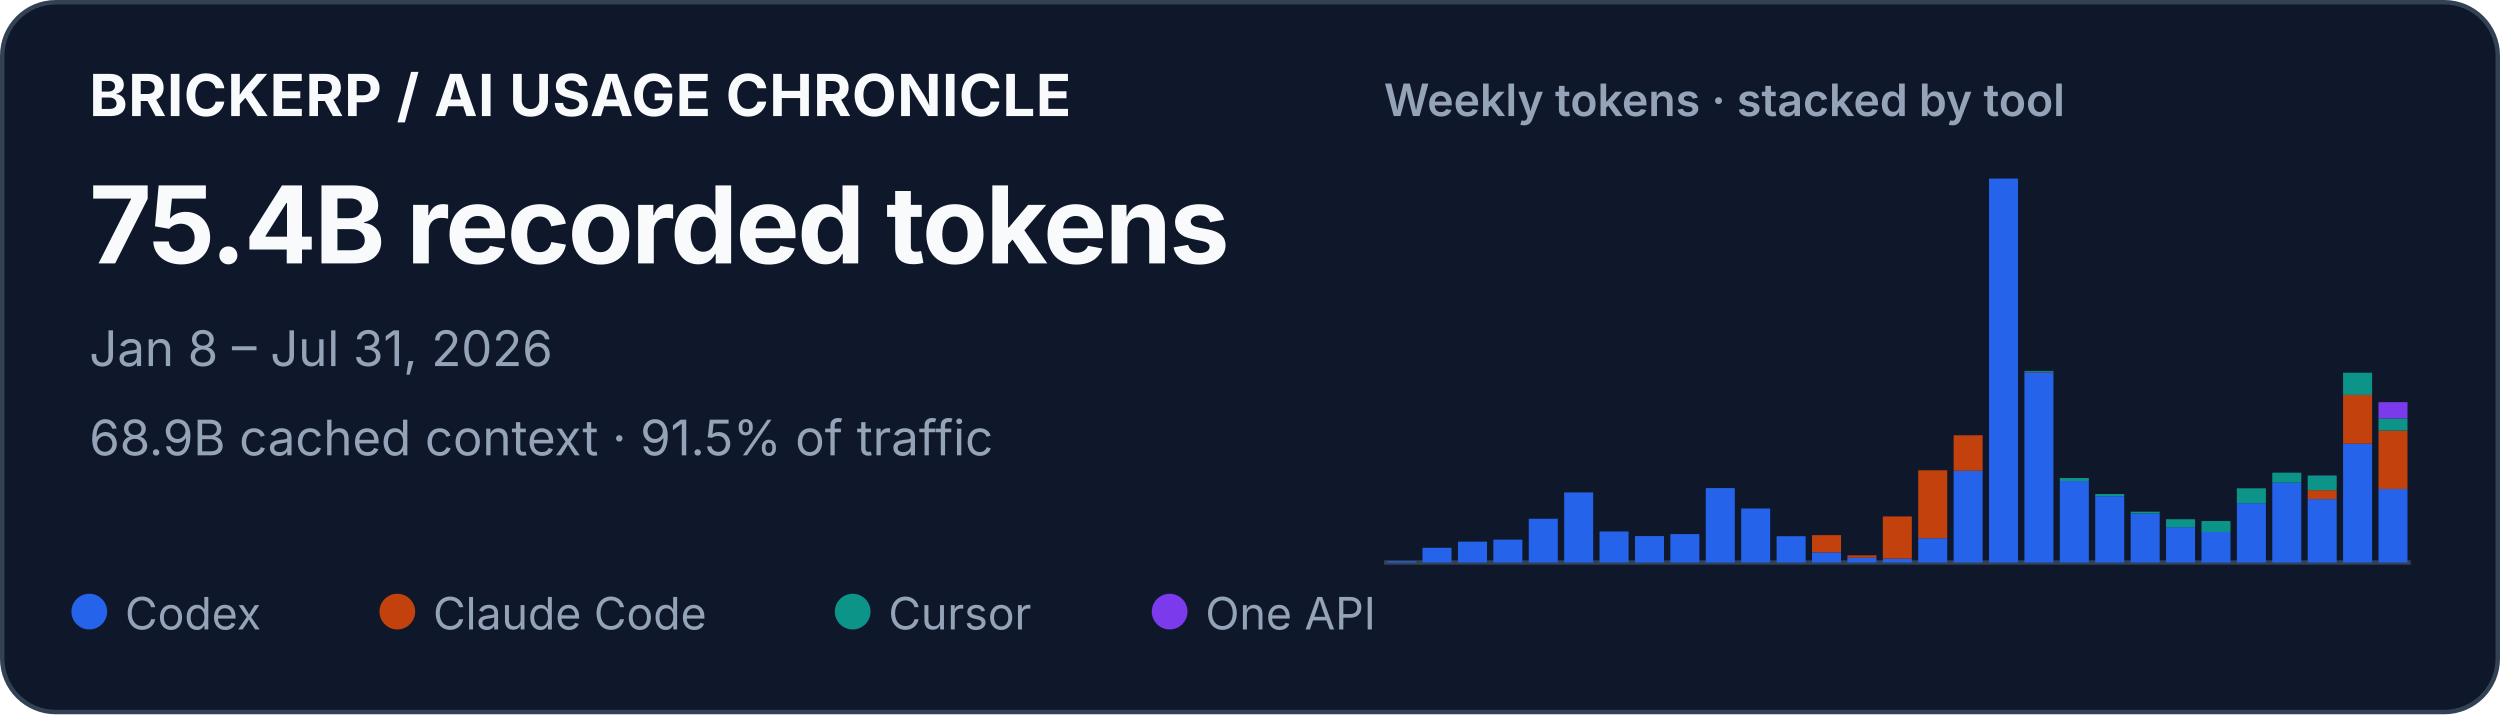
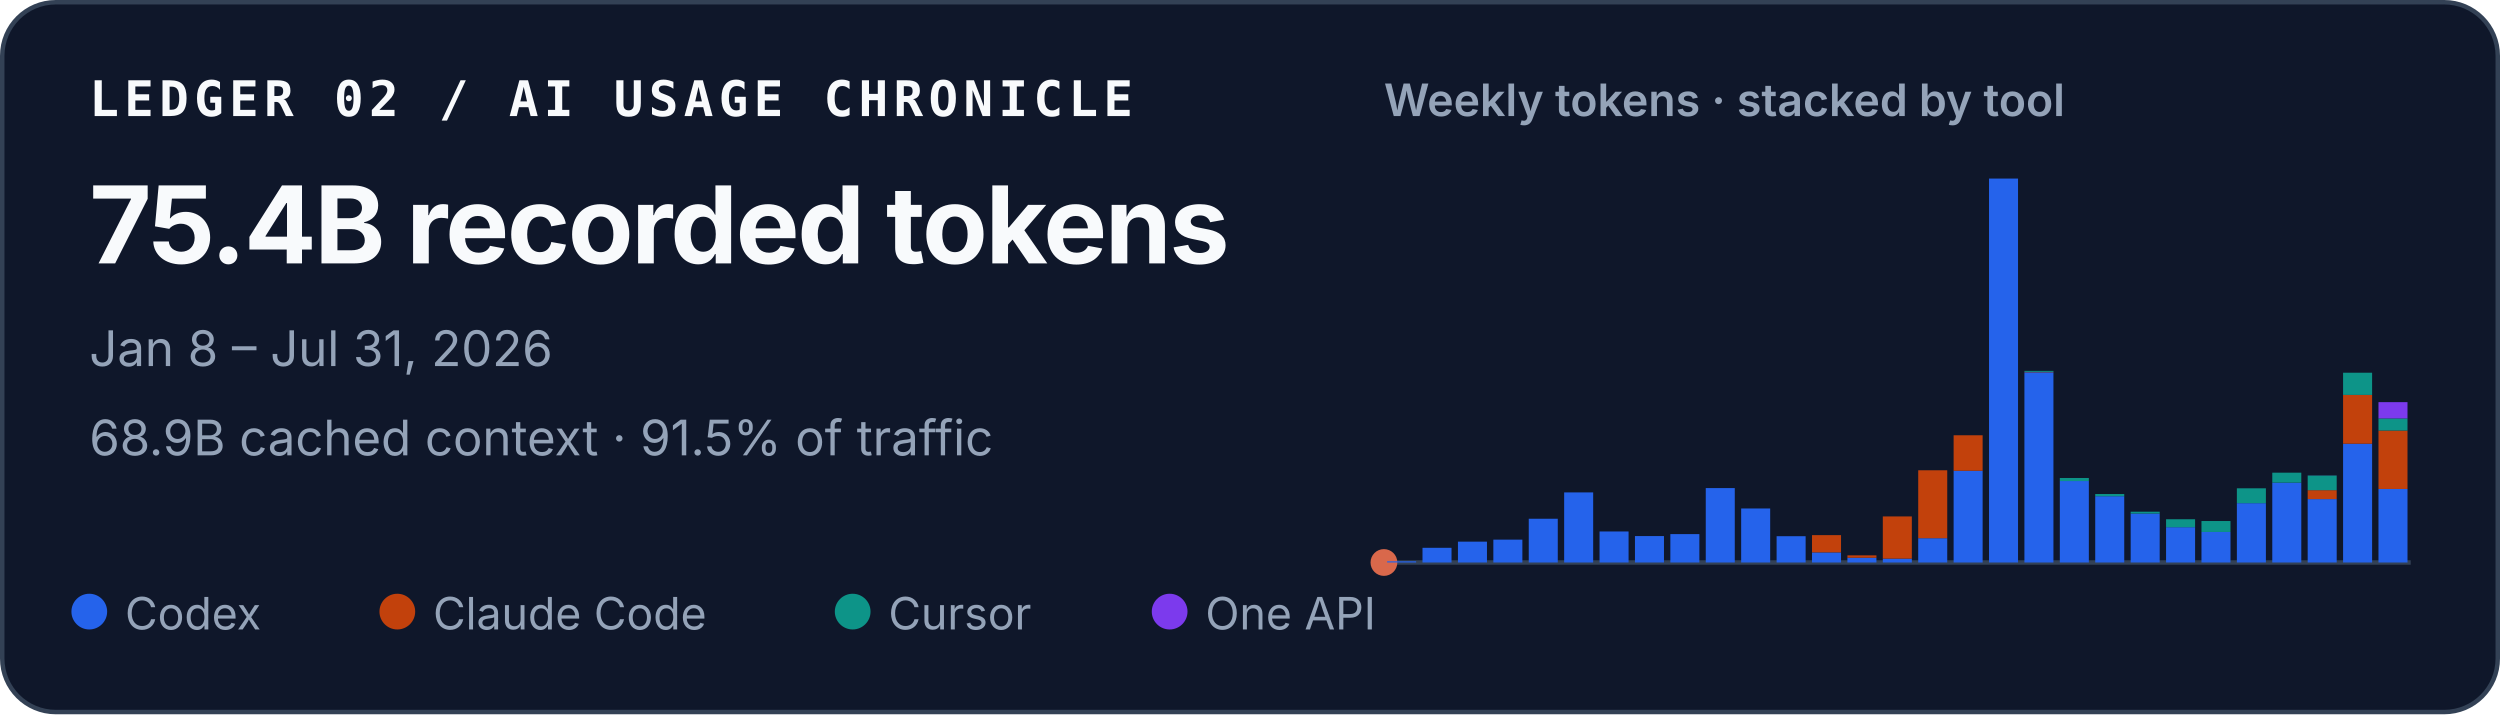
<svg xmlns="http://www.w3.org/2000/svg" width="560" height="160" viewBox="0 0 560 160" role="img" aria-labelledby="title desc">
  <style>
    text { font-family: ui-sans-serif, -apple-system, BlinkMacSystemFont, "Segoe UI", sans-serif; fill: #f8fafc; }
-     .identity { font-size: 13px; font-weight: 650; letter-spacing: .01em; }
+     .identity { font-family: ui-monospace, SFMono-Regular, Menlo, Consolas, monospace; font-size: 11px; font-weight: 700; letter-spacing: .11em; }
    .total { font-size: 24px; font-weight: 720; letter-spacing: -.02em; }
    .meta { font-size: 11px; fill: #94a3b8; }
    .chart-title { font-size: 10px; font-weight: 600; fill: #94a3b8; }
    .legend { font-size: 10px; fill: #94a3b8; }
  </style>
  <rect x=".5" y=".5" width="559" height="159" rx="12" fill="#0f172a" stroke="#334155" />
-   <text x="20" y="26" class="identity">BRICKERP / AI USAGE CHRONICLE</text>
+   <text x="20" y="26" class="identity">LEDGER 02 / AI USAGE CHRONICLE</text>
  <text x="20" y="59" class="total">75.4B recorded tokens</text>
  <text x="20" y="82" class="meta">Jan 8 – Jul 31, 2026</text>
  <text x="20" y="102" class="meta">68.9B cached context · 91.5% of traffic</text>
  <text x="310" y="26" class="chart-title">Weekly tokens · stacked by tool</text>
  <line x1="310" y1="126" x2="540" y2="126" stroke="#334155" />
+   <circle cx="310" cy="126" r="3" fill="#D9684B" aria-hidden="true" />
  <g aria-label="Weekly token volume, stacked by tool">
    <rect x="310.71" y="125.73" width="6.50" height="0.27" fill="#2563eb" />
    <rect x="318.64" y="122.71" width="6.50" height="3.29" fill="#2563eb" />
    <rect x="326.58" y="121.33" width="6.50" height="4.67" fill="#2563eb" />
    <rect x="334.51" y="120.88" width="6.50" height="5.12" fill="#2563eb" />
    <rect x="342.44" y="116.20" width="6.50" height="9.80" fill="#2563eb" />
    <rect x="350.37" y="110.30" width="6.50" height="15.70" fill="#2563eb" />
    <rect x="358.30" y="119.05" width="6.50" height="6.95" fill="#2563eb" />
    <rect x="366.23" y="120.08" width="6.50" height="5.92" fill="#2563eb" />
    <rect x="374.16" y="119.64" width="6.50" height="6.36" fill="#2563eb" />
    <rect x="382.09" y="109.33" width="6.50" height="16.67" fill="#2563eb" />
    <rect x="390.02" y="113.90" width="6.50" height="12.10" fill="#2563eb" />
    <rect x="397.96" y="120.11" width="6.50" height="5.89" fill="#2563eb" />
    <rect x="405.89" y="123.74" width="6.50" height="2.26" fill="#2563eb" />
    <rect x="405.89" y="119.87" width="6.50" height="3.86" fill="#c2410c" />
    <rect x="413.82" y="124.93" width="6.50" height="1.07" fill="#2563eb" />
    <rect x="413.82" y="124.40" width="6.50" height="0.53" fill="#c2410c" />
    <rect x="421.75" y="125.13" width="6.50" height="0.87" fill="#2563eb" />
    <rect x="421.75" y="115.68" width="6.50" height="9.45" fill="#c2410c" />
    <rect x="429.68" y="120.56" width="6.50" height="5.44" fill="#2563eb" />
    <rect x="429.68" y="105.34" width="6.50" height="15.22" fill="#c2410c" />
    <rect x="437.61" y="105.45" width="6.50" height="20.55" fill="#2563eb" />
    <rect x="437.61" y="97.50" width="6.50" height="7.95" fill="#c2410c" />
    <rect x="445.54" y="40.00" width="6.50" height="86.00" fill="#2563eb" />
    <rect x="453.47" y="83.39" width="6.50" height="42.61" fill="#2563eb" />
    <rect x="453.47" y="83.28" width="6.50" height="0.11" fill="#c2410c" />
    <rect x="453.47" y="83.08" width="6.50" height="0.21" fill="#0d9488" />
    <rect x="461.40" y="107.75" width="6.50" height="18.25" fill="#2563eb" />
    <rect x="461.40" y="107.07" width="6.50" height="0.69" fill="#0d9488" />
    <rect x="469.33" y="111.15" width="6.50" height="14.85" fill="#2563eb" />
    <rect x="469.33" y="110.66" width="6.50" height="0.49" fill="#0d9488" />
    <rect x="477.27" y="115.03" width="6.50" height="10.97" fill="#2563eb" />
    <rect x="477.27" y="114.62" width="6.50" height="0.41" fill="#0d9488" />
    <rect x="485.20" y="118.09" width="6.50" height="7.91" fill="#2563eb" />
    <rect x="485.20" y="116.31" width="6.50" height="1.79" fill="#0d9488" />
    <rect x="493.13" y="119.16" width="6.50" height="6.84" fill="#2563eb" />
    <rect x="493.13" y="119.16" width="6.50" height="0.00" fill="#c2410c" />
    <rect x="493.13" y="116.71" width="6.50" height="2.45" fill="#0d9488" />
    <rect x="501.06" y="112.71" width="6.50" height="13.29" fill="#2563eb" />
    <rect x="501.06" y="109.38" width="6.50" height="3.33" fill="#0d9488" />
    <rect x="508.99" y="108.11" width="6.50" height="17.89" fill="#2563eb" />
    <rect x="508.99" y="105.88" width="6.50" height="2.23" fill="#0d9488" />
    <rect x="516.92" y="111.80" width="6.50" height="14.20" fill="#2563eb" />
    <rect x="516.92" y="109.80" width="6.50" height="2.00" fill="#c2410c" />
    <rect x="516.92" y="106.52" width="6.50" height="3.28" fill="#0d9488" />
    <rect x="516.92" y="106.51" width="6.50" height="0.02" fill="#7c3aed" />
    <rect x="524.85" y="99.39" width="6.50" height="26.61" fill="#2563eb" />
    <rect x="524.85" y="88.46" width="6.50" height="10.93" fill="#c2410c" />
    <rect x="524.85" y="83.49" width="6.50" height="4.97" fill="#0d9488" />
    <rect x="532.78" y="109.53" width="6.50" height="16.47" fill="#2563eb" />
    <rect x="532.78" y="96.44" width="6.50" height="13.09" fill="#c2410c" />
    <rect x="532.78" y="93.73" width="6.50" height="2.71" fill="#0d9488" />
    <rect x="532.78" y="90.08" width="6.50" height="3.65" fill="#7c3aed" />
  </g>
  <circle cx="20" cy="137" r="4" fill="#2563eb" />
  <text x="28" y="141" class="legend">Codex</text>
  <circle cx="89" cy="137" r="4" fill="#c2410c" />
  <text x="97" y="141" class="legend">Claude Code</text>
  <circle cx="191" cy="137" r="4" fill="#0d9488" />
  <text x="199" y="141" class="legend">Cursor</text>
  <circle cx="262" cy="137" r="4" fill="#7c3aed" />
  <text x="270" y="141" class="legend">One API</text>
</svg>
